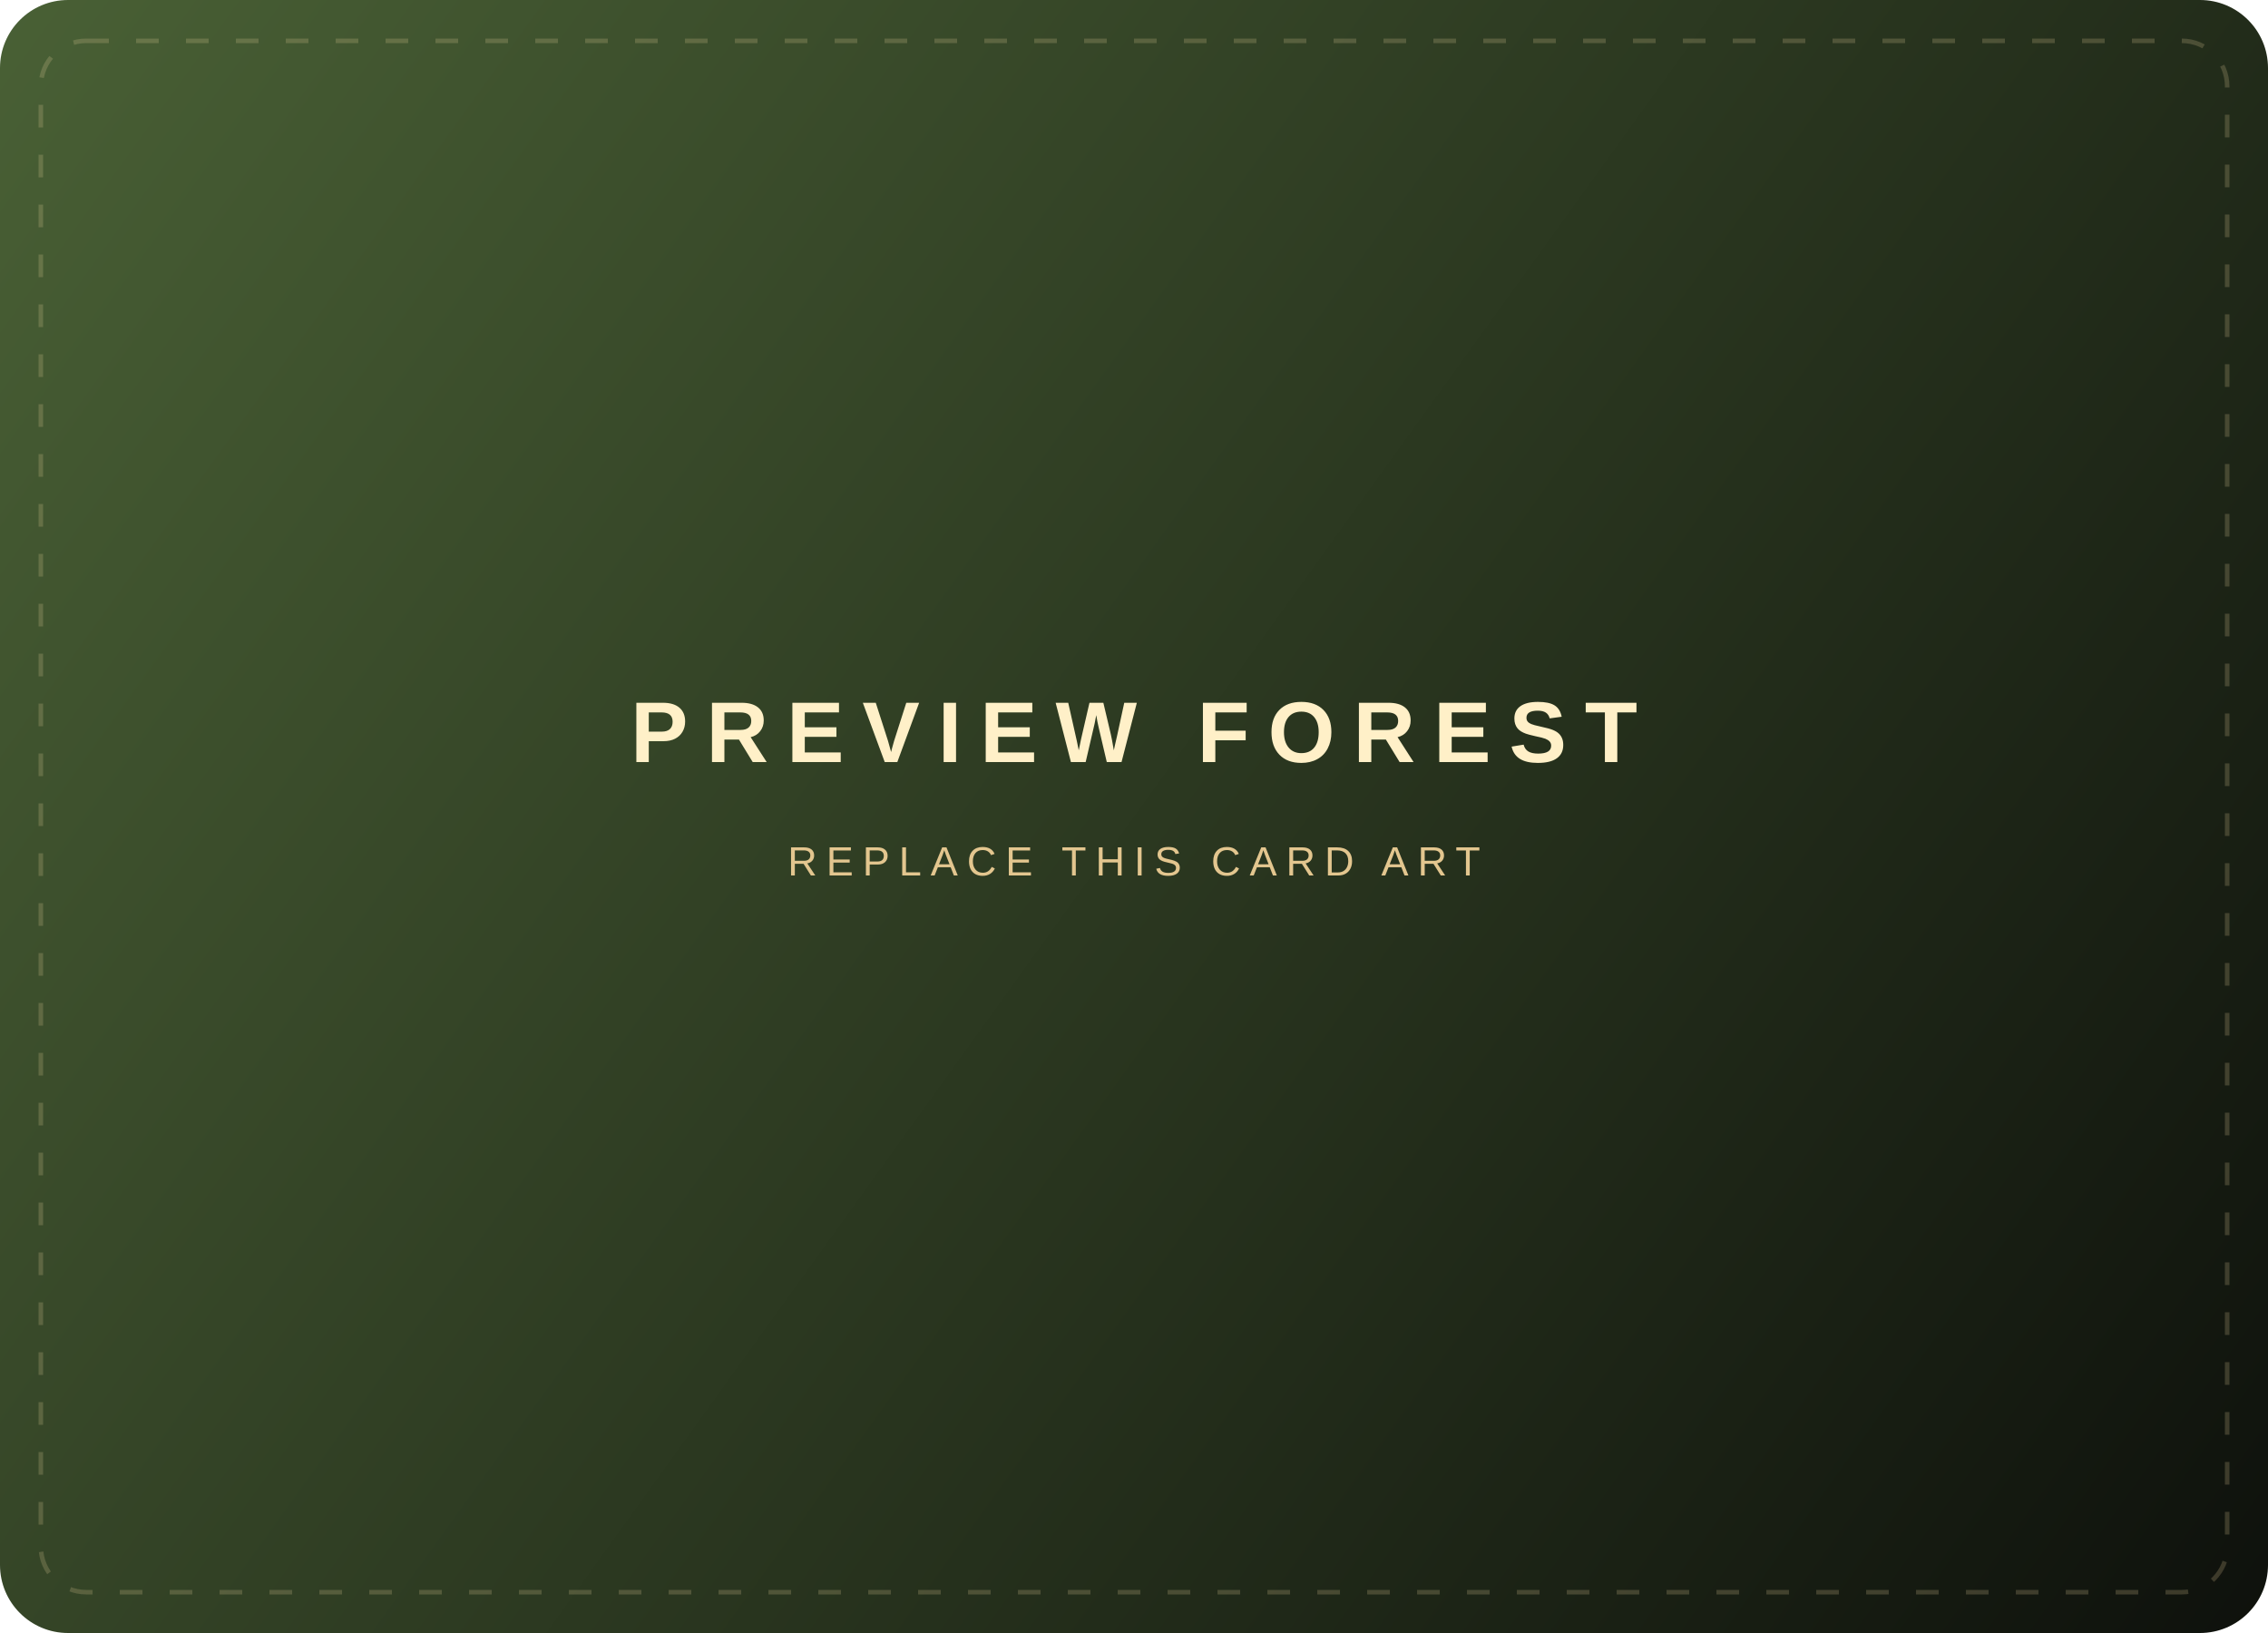
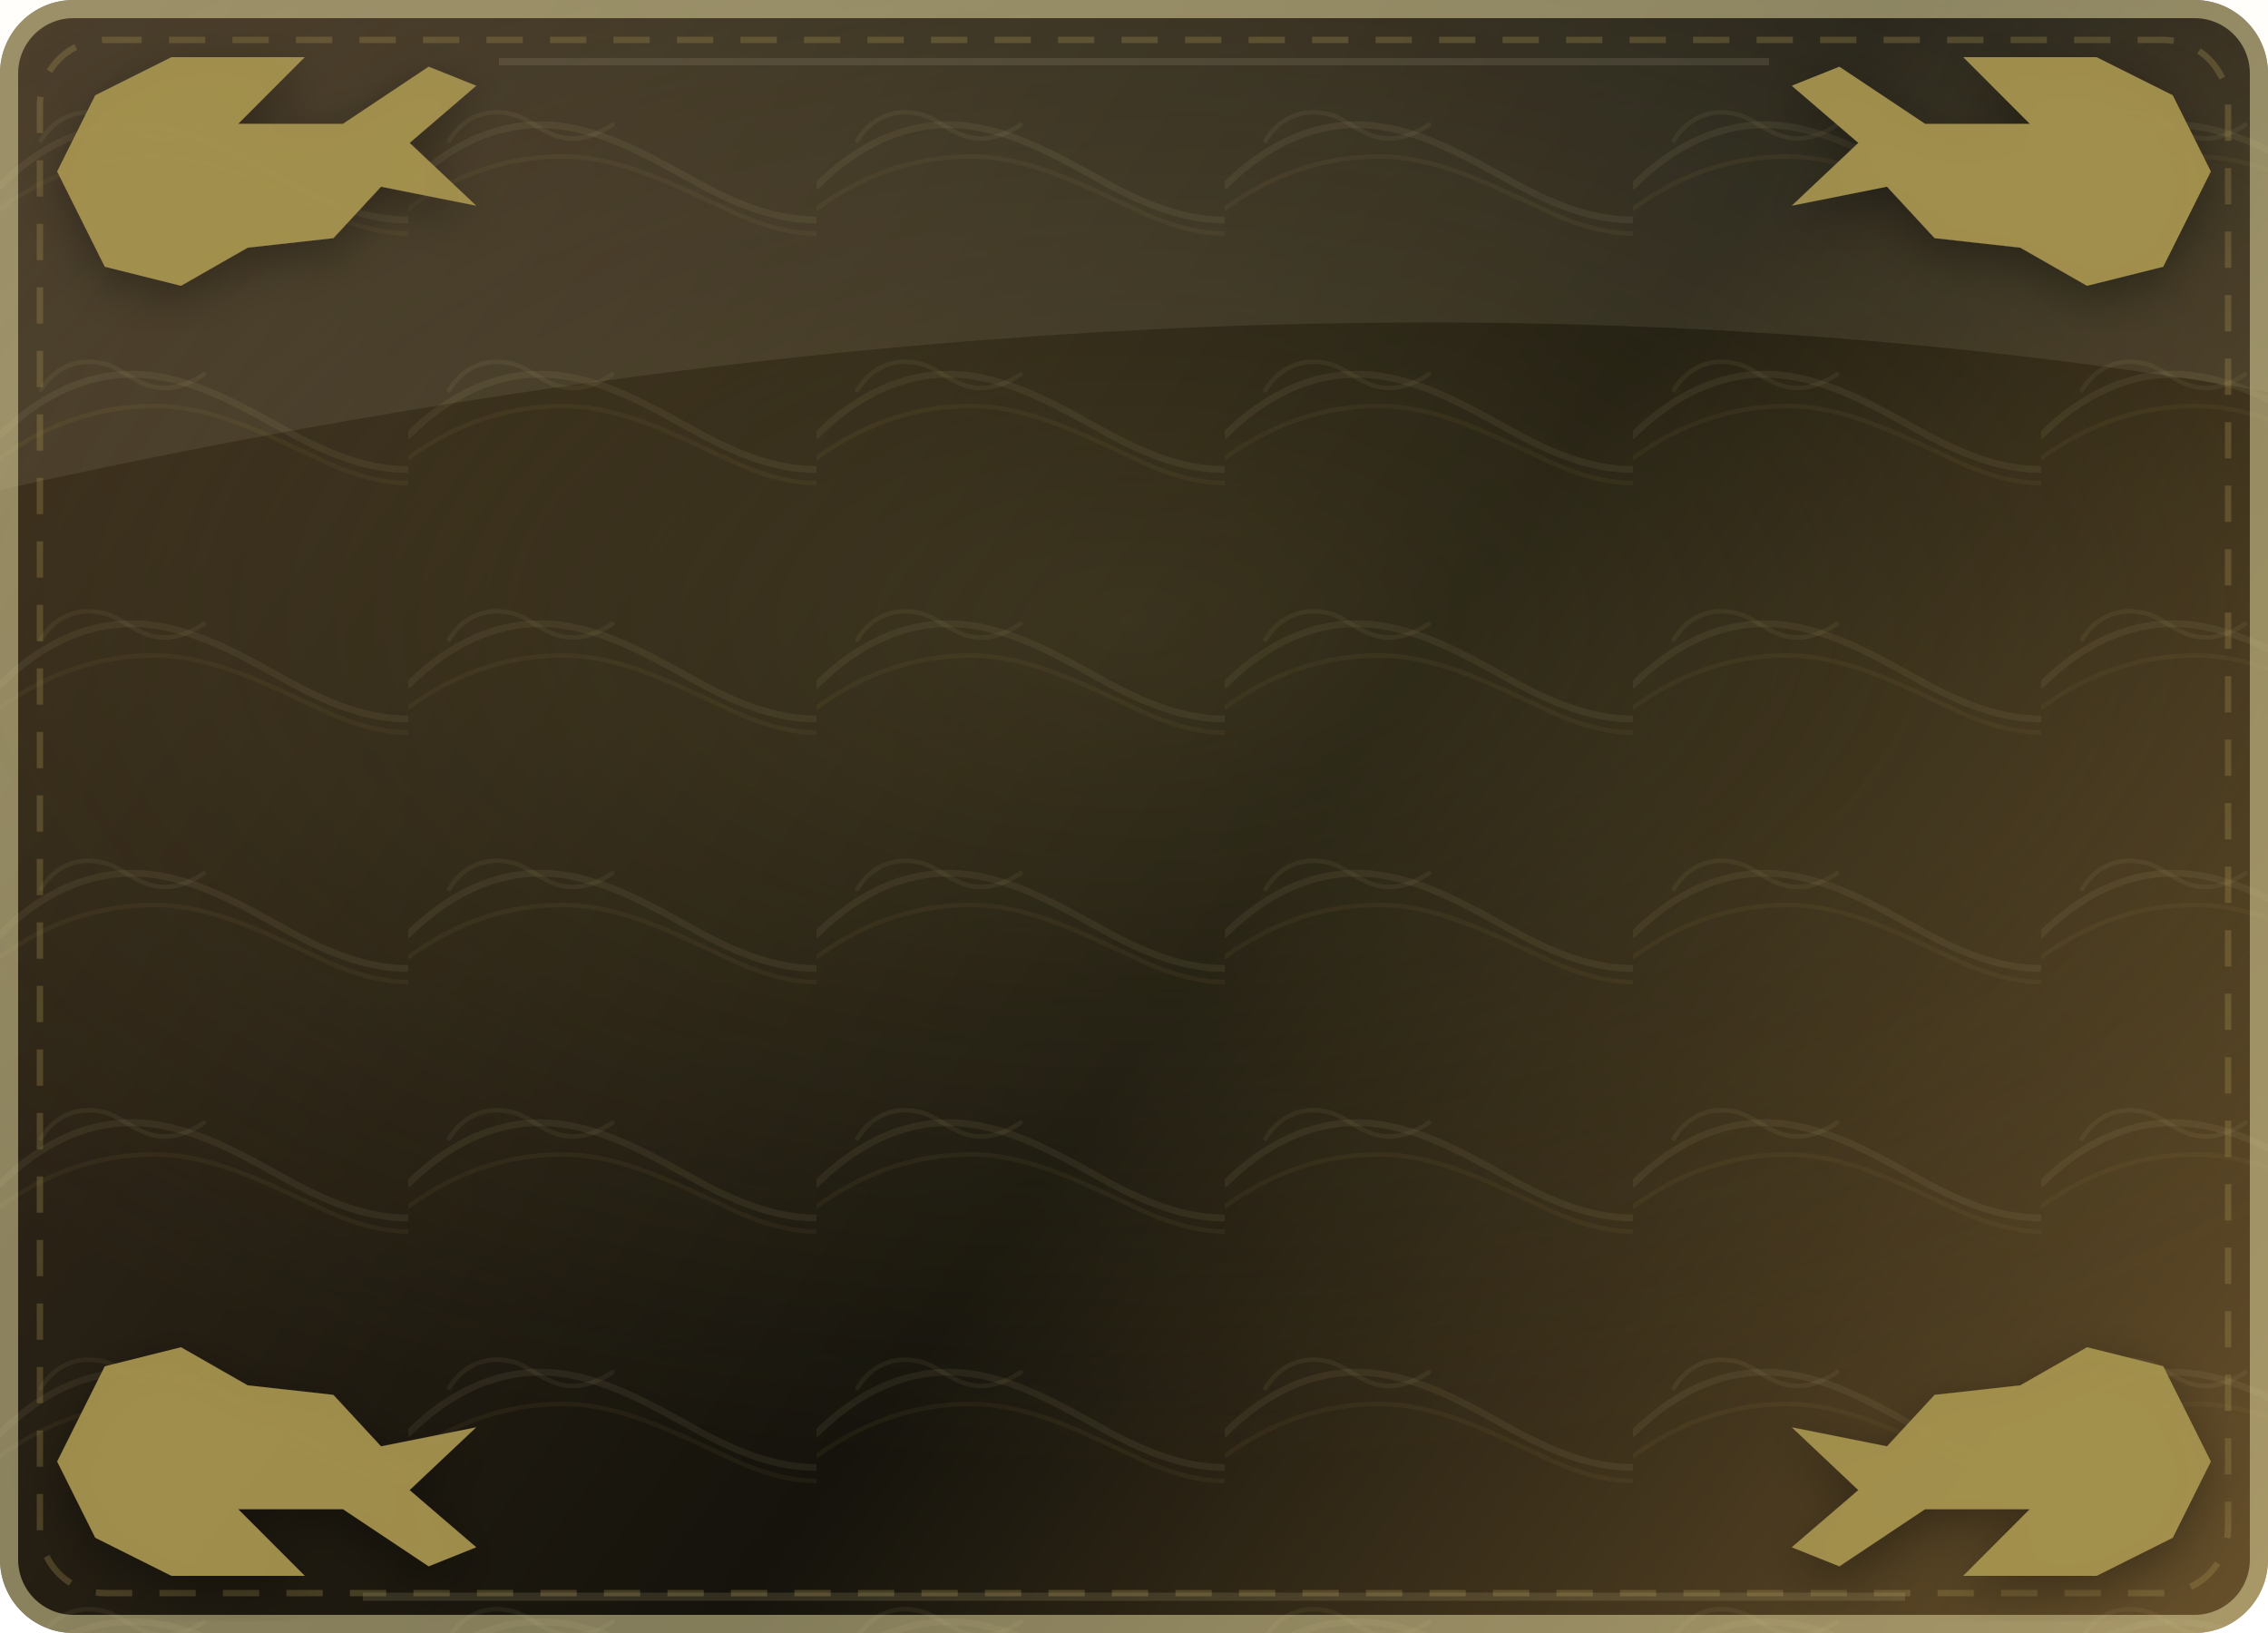
<svg xmlns="http://www.w3.org/2000/svg" viewBox="0 0 1000 720" fill="none">
  <defs>
    <linearGradient id="bg" x1="0" y1="0" x2="1000" y2="720" gradientUnits="userSpaceOnUse">
-       <stop stop-color="#496035" />
-       <stop offset="1" stop-color="#0E110C" />
+       <stop stop-color="#3c2f1d" />
+       <stop offset="0.55" stop-color="#15130c" />
+       <stop offset="1" stop-color="#68512b" />
    </linearGradient>
+     <radialGradient id="glow" cx="0" cy="0" r="1" gradientUnits="userSpaceOnUse" gradientTransform="translate(500.0 273.6) rotate(90) scale(374.4 700.0)">
+       <stop stop-color="#a89552" stop-opacity="0.22" />
+       <stop offset="1" stop-color="#a89552" stop-opacity="0" />
+     </radialGradient>
+     <linearGradient id="frame" x1="0" y1="0" x2="1000" y2="720" gradientUnits="userSpaceOnUse">
+       <stop stop-color="#ddd39a" />
+       <stop offset="0.5" stop-color="#a89552" />
+       <stop offset="1" stop-color="#ddd39a" />
+     </linearGradient>
+     <pattern id="wave" width="180" height="110" patternUnits="userSpaceOnUse">
+       <path d="M0 82C18 64 38 55 58 55C84 55 108 70 130 82C147 91 163 97 180 97" stroke="#ddd39a" stroke-opacity="0.08" stroke-width="3" stroke-linecap="round" />
+       <path d="M0 92C22 76 45 69 68 69C94 69 118 82 140 92C154 99 168 103 180 103" stroke="#a89552" stroke-opacity="0.08" stroke-width="2" stroke-linecap="round" />
+       <path d="M18 62C24 52 34 48 44 50C51 51 56 56 63 59C72 63 81 61 90 55" stroke="#ddd39a" stroke-opacity="0.07" stroke-width="2" stroke-linecap="round" />
+     </pattern>
+     <filter id="shadow" x="-20%" y="-20%" width="140%" height="140%">
+       <feDropShadow dx="0" dy="6.4" stdDeviation="10.4" flood-color="#000000" flood-opacity="0.35" />
+     </filter>
  </defs>
-   <rect width="1000" height="720" rx="30" fill="url(#bg)" />
-   <rect x="18" y="18" width="964" height="684" rx="20" stroke="#F3D9A0" stroke-opacity="0.2" stroke-width="2" stroke-dasharray="10 12" />
-   <text x="500" y="336" fill="#FFF0C8" font-family="Arial, sans-serif" font-size="38" font-weight="700" letter-spacing="8" text-anchor="middle">PREVIEW FOREST</text>
-   <text x="500" y="386" fill="#E3C68F" font-family="Arial, sans-serif" font-size="18" letter-spacing="4" text-anchor="middle">REPLACE THIS CARD ART</text>
+   <rect width="1000" height="720" rx="32.4" fill="url(#bg)" />
+   <rect width="1000" height="720" rx="32.4" fill="url(#wave)" />
+   <rect width="1000" height="720" rx="32.4" fill="url(#glow)" />
+   <path d="M0 0H1000V172.8C750.0 129.6 420.0 122.4 0 216.0V0Z" fill="#FFF1CC" fill-opacity="0.08" />
+   <rect x="4.0" y="4.0" width="992" height="712" rx="28.4" stroke="#ddd39a" stroke-opacity="0.55" stroke-width="8" />
+   <rect x="17.6" y="17.6" width="964.8" height="684.8" rx="28.9" stroke="#a89552" stroke-opacity="0.30" stroke-width="2.8" stroke-dasharray="16 12" />
+   <path d="M 25.2,75.6 L 42.0,42.0 L 75.6,25.2 L 134.4,25.2 L 105.0,54.6 L 151.2,54.6 L 189.0,29.4 L 210.0,37.8 L 180.6,63.0 L 210.0,90.7 L 168.0,82.3 L 147.0,105.0 L 109.2,109.2 L 79.8,126.0 L 46.2,117.6 L 25.2,75.6 Z" fill="#a89552" fill-opacity="0.92" filter="url(#shadow)" />
+   <path d="M 974.8,75.6 L 958.0,42.0 L 924.4,25.2 L 865.6,25.2 L 895.0,54.6 L 848.8,54.6 L 811.0,29.4 L 790.0,37.8 L 819.4,63.0 L 790.0,90.7 L 832.0,82.3 L 853.0,105.0 L 890.8,109.2 L 920.2,126.0 L 953.8,117.6 L 974.8,75.6 Z" fill="#a89552" fill-opacity="0.92" filter="url(#shadow)" />
+   <path d="M 25.2,644.4 L 42.0,678.0 L 75.6,694.8 L 134.4,694.8 L 105.0,665.4 L 151.2,665.4 L 189.0,690.6 L 210.0,682.2 L 180.6,657.0 L 210.0,629.3 L 168.0,637.7 L 147.0,615.0 L 109.2,610.8 L 79.8,594.0 L 46.2,602.4 L 25.2,644.4 Z" fill="#a89552" fill-opacity="0.92" filter="url(#shadow)" />
+   <path d="M 974.8,644.4 L 958.0,678.0 L 924.4,694.8 L 865.6,694.8 L 895.0,665.4 L 848.8,665.4 L 811.0,690.6 L 790.0,682.2 L 819.4,657.0 L 790.0,629.3 L 832.0,637.7 L 853.0,615.0 L 890.8,610.8 L 920.2,594.0 L 953.8,602.4 L 974.8,644.4 Z" fill="#a89552" fill-opacity="0.92" filter="url(#shadow)" />
+   <path d="M160.0 704.0H840.0" stroke="#ddd39a" stroke-opacity="0.14" stroke-width="3.6" />
+   <path d="M220.0 27.2H780.0" stroke="#FFF5DB" stroke-opacity="0.10" stroke-width="3.2" />
</svg>
